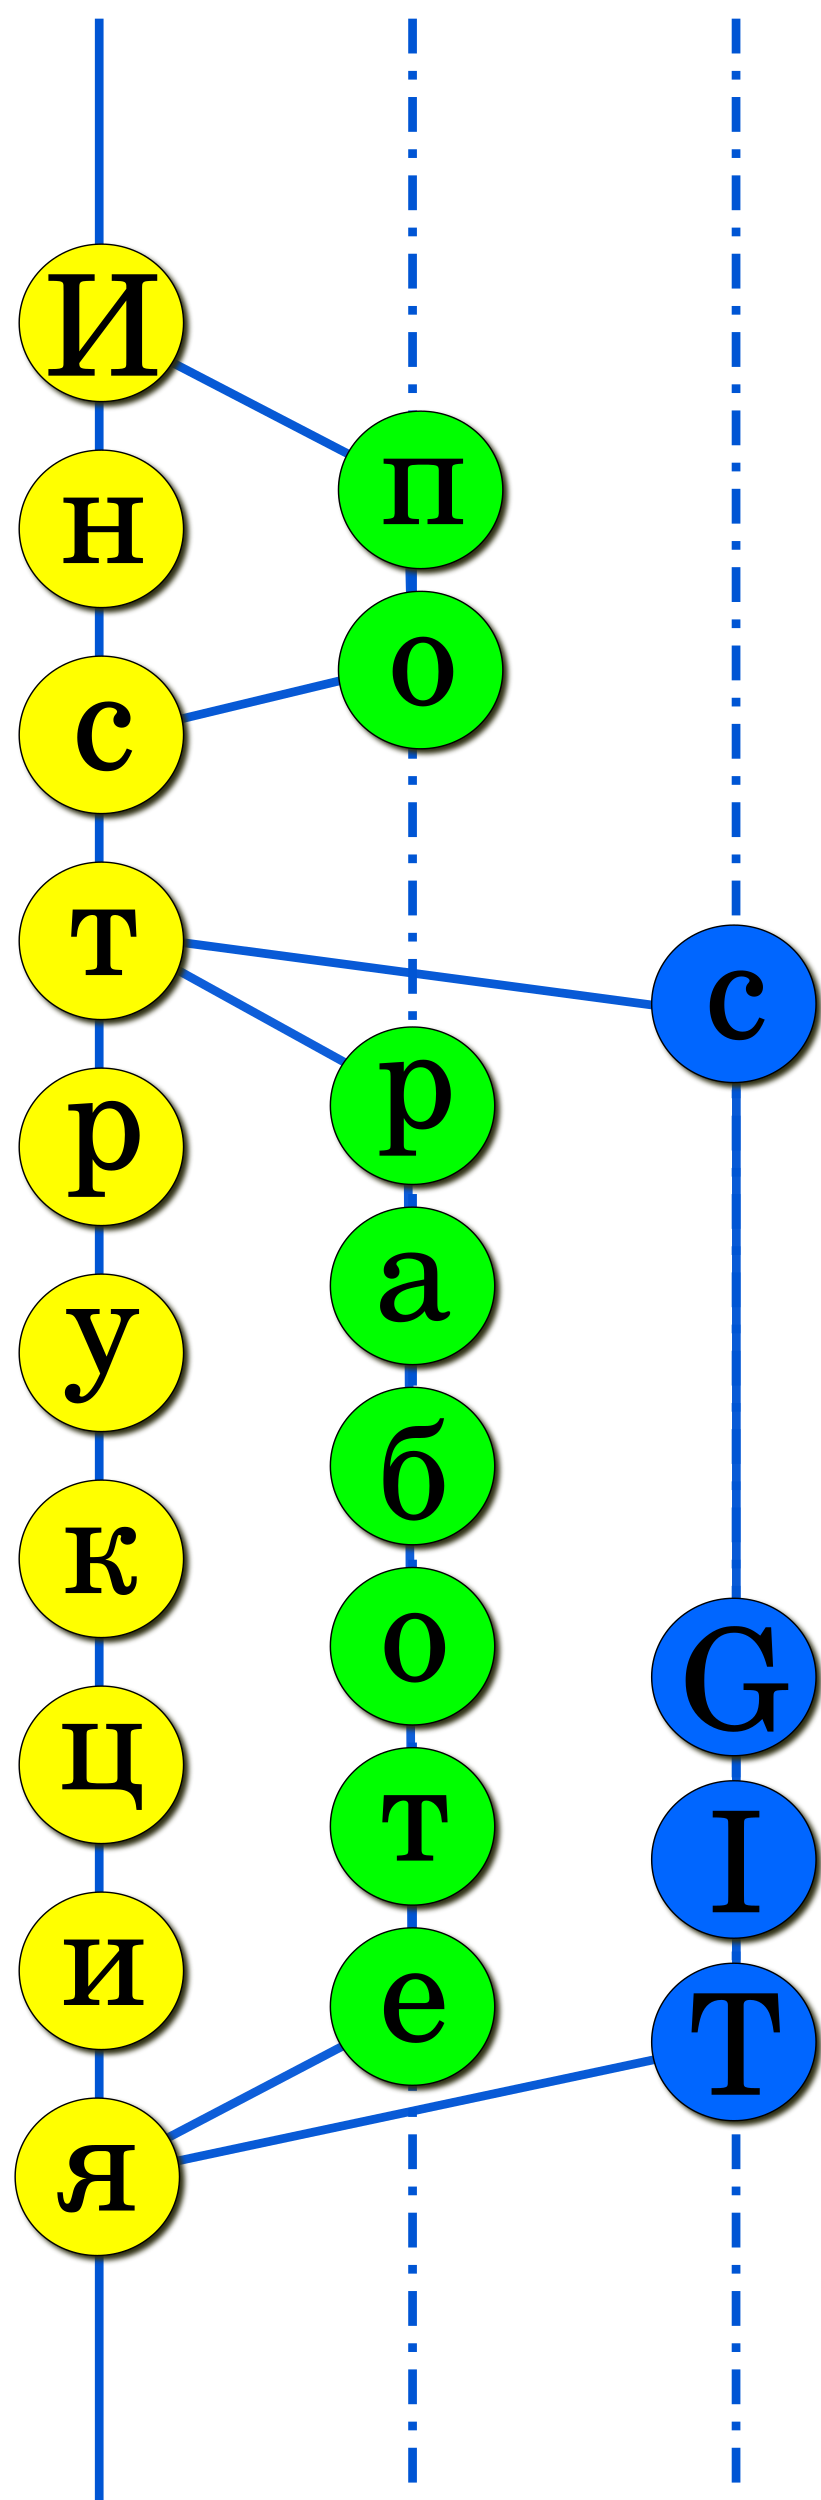
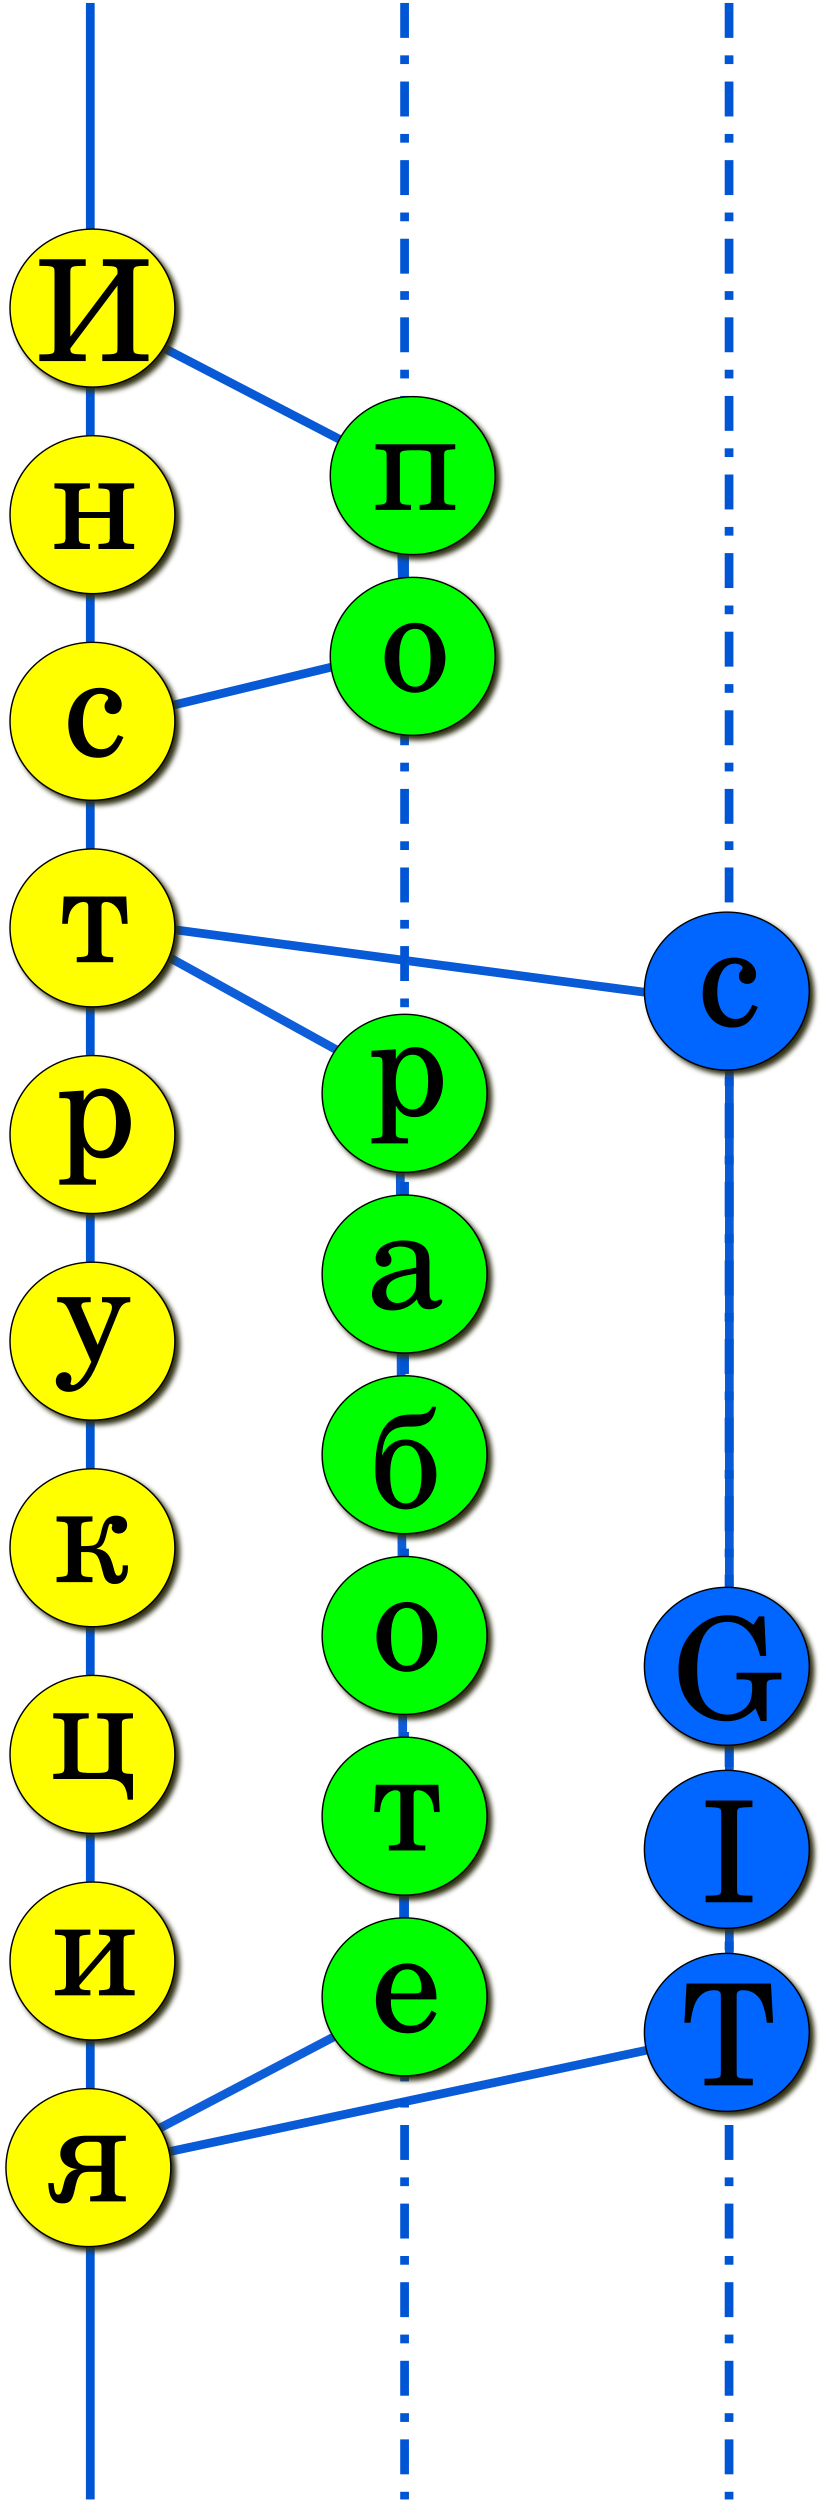
- <svg xmlns="http://www.w3.org/2000/svg" width="66mm" height="201mm" viewBox="0 0 66 201" version="1.1" id="svg6979">
+ <svg xmlns="http://www.w3.org/2000/svg" width="100mm" height="304mm" viewBox="0 0 100 304" version="1.1" id="svg6979">
  <defs id="defs6976">
    <filter style="color-interpolation-filters:sRGB" id="filter8129" />
    <filter style="color-interpolation-filters:sRGB" id="filter9542" x="-0.411" y="-0.411" width="1.885" height="1.97">
      <feFlood flood-opacity="1" flood-color="rgb(38,39,13)" result="flood" id="feFlood9532" />
      <feComposite in="flood" in2="SourceGraphic" operator="in" result="composite1" id="feComposite9534" />
      <feGaussianBlur in="composite1" stdDeviation="1.168" result="blur" id="feGaussianBlur9536" />
      <feOffset dx="0.467" dy="1.09" result="offset" id="feOffset9538" />
      <feComposite in="SourceGraphic" in2="offset" operator="over" result="fbSourceGraphic" id="feComposite9540" />
      <feColorMatrix result="fbSourceGraphicAlpha" in="fbSourceGraphic" values="0 0 0 -1 0 0 0 0 -1 0 0 0 0 -1 0 0 0 0 1 0" id="feColorMatrix9544" />
      <feFlood id="feFlood9546" flood-opacity="1" flood-color="rgb(38,39,13)" result="flood" in="fbSourceGraphic" />
      <feComposite in2="fbSourceGraphic" id="feComposite9548" in="flood" operator="in" result="composite1" />
      <feGaussianBlur id="feGaussianBlur9550" in="composite1" stdDeviation="1.3" result="blur" />
      <feOffset id="feOffset9552" dx="0.467" dy="1.09" result="offset" />
      <feComposite in2="offset" id="feComposite9554" in="fbSourceGraphic" operator="over" result="composite2" />
    </filter>
    <filter style="color-interpolation-filters:sRGB" id="filter12959" x="-0.044" y="-0.044" width="1.115" height="1.115">
      <feFlood flood-opacity="1" flood-color="rgb(45,46,17)" result="flood" id="feFlood12949" />
      <feComposite in="flood" in2="SourceGraphic" operator="in" result="composite1" id="feComposite12951" />
      <feGaussianBlur in="composite1" stdDeviation="0.5" result="blur" id="feGaussianBlur12953" />
      <feOffset dx="0.8" dy="0.8" result="offset" id="feOffset12955" />
      <feComposite in="SourceGraphic" in2="offset" operator="over" result="composite2" id="feComposite12957" />
    </filter>
    <filter style="color-interpolation-filters:sRGB" id="filter12959-9" x="-0.044" y="-0.044" width="1.115" height="1.115">
      <feFlood flood-opacity="1" flood-color="rgb(45,46,17)" result="flood" id="feFlood12949-2" />
      <feComposite in="flood" in2="SourceGraphic" operator="in" result="composite1" id="feComposite12951-5" />
      <feGaussianBlur in="composite1" stdDeviation="0.5" result="blur" id="feGaussianBlur12953-4" />
      <feOffset dx="0.8" dy="0.8" result="offset" id="feOffset12955-1" />
      <feComposite in="SourceGraphic" in2="offset" operator="over" result="composite2" id="feComposite12957-2" />
    </filter>
    <filter style="color-interpolation-filters:sRGB" id="filter12959-9-9" x="-0.044" y="-0.044" width="1.115" height="1.115">
      <feFlood flood-opacity="1" flood-color="rgb(45,46,17)" result="flood" id="feFlood12949-2-4" />
      <feComposite in="flood" in2="SourceGraphic" operator="in" result="composite1" id="feComposite12951-5-9" />
      <feGaussianBlur in="composite1" stdDeviation="0.5" result="blur" id="feGaussianBlur12953-4-1" />
      <feOffset dx="0.8" dy="0.8" result="offset" id="feOffset12955-1-2" />
      <feComposite in="SourceGraphic" in2="offset" operator="over" result="composite2" id="feComposite12957-2-2" />
    </filter>
    <filter style="color-interpolation-filters:sRGB" id="filter12959-9-1" x="-0.044" y="-0.044" width="1.115" height="1.115">
      <feFlood flood-opacity="1" flood-color="rgb(45,46,17)" result="flood" id="feFlood12949-2-1" />
      <feComposite in="flood" in2="SourceGraphic" operator="in" result="composite1" id="feComposite12951-5-4" />
      <feGaussianBlur in="composite1" stdDeviation="0.5" result="blur" id="feGaussianBlur12953-4-6" />
      <feOffset dx="0.8" dy="0.8" result="offset" id="feOffset12955-1-8" />
      <feComposite in="SourceGraphic" in2="offset" operator="over" result="composite2" id="feComposite12957-2-29" />
    </filter>
    <filter style="color-interpolation-filters:sRGB" id="filter12959-9-1-0" x="-0.044" y="-0.044" width="1.115" height="1.115">
      <feFlood flood-opacity="1" flood-color="rgb(45,46,17)" result="flood" id="feFlood12949-2-1-0" />
      <feComposite in="flood" in2="SourceGraphic" operator="in" result="composite1" id="feComposite12951-5-4-8" />
      <feGaussianBlur in="composite1" stdDeviation="0.5" result="blur" id="feGaussianBlur12953-4-6-2" />
      <feOffset dx="0.8" dy="0.8" result="offset" id="feOffset12955-1-8-3" />
      <feComposite in="SourceGraphic" in2="offset" operator="over" result="composite2" id="feComposite12957-2-29-7" />
    </filter>
    <filter style="color-interpolation-filters:sRGB" id="filter12959-9-1-0-1" x="-0.044" y="-0.044" width="1.115" height="1.115">
      <feFlood flood-opacity="1" flood-color="rgb(45,46,17)" result="flood" id="feFlood12949-2-1-0-9" />
      <feComposite in="flood" in2="SourceGraphic" operator="in" result="composite1" id="feComposite12951-5-4-8-8" />
      <feGaussianBlur in="composite1" stdDeviation="0.5" result="blur" id="feGaussianBlur12953-4-6-2-3" />
      <feOffset dx="0.8" dy="0.8" result="offset" id="feOffset12955-1-8-3-6" />
      <feComposite in="SourceGraphic" in2="offset" operator="over" result="composite2" id="feComposite12957-2-29-7-3" />
    </filter>
    <filter style="color-interpolation-filters:sRGB" id="filter12959-9-1-0-1-0" x="-0.044" y="-0.044" width="1.115" height="1.115">
      <feFlood flood-opacity="1" flood-color="rgb(45,46,17)" result="flood" id="feFlood12949-2-1-0-9-8" />
      <feComposite in="flood" in2="SourceGraphic" operator="in" result="composite1" id="feComposite12951-5-4-8-8-3" />
      <feGaussianBlur in="composite1" stdDeviation="0.5" result="blur" id="feGaussianBlur12953-4-6-2-3-5" />
      <feOffset dx="0.8" dy="0.8" result="offset" id="feOffset12955-1-8-3-6-5" />
      <feComposite in="SourceGraphic" in2="offset" operator="over" result="composite2" id="feComposite12957-2-29-7-3-4" />
    </filter>
    <filter style="color-interpolation-filters:sRGB" id="filter12959-9-1-0-1-0-2" x="-0.044" y="-0.044" width="1.115" height="1.115">
      <feFlood flood-opacity="1" flood-color="rgb(45,46,17)" result="flood" id="feFlood12949-2-1-0-9-8-0" />
      <feComposite in="flood" in2="SourceGraphic" operator="in" result="composite1" id="feComposite12951-5-4-8-8-3-4" />
      <feGaussianBlur in="composite1" stdDeviation="0.5" result="blur" id="feGaussianBlur12953-4-6-2-3-5-2" />
      <feOffset dx="0.8" dy="0.8" result="offset" id="feOffset12955-1-8-3-6-5-9" />
      <feComposite in="SourceGraphic" in2="offset" operator="over" result="composite2" id="feComposite12957-2-29-7-3-4-7" />
    </filter>
    <filter style="color-interpolation-filters:sRGB" id="filter12959-9-1-0-1-0-2-0" x="-0.044" y="-0.044" width="1.115" height="1.115">
      <feFlood flood-opacity="1" flood-color="rgb(45,46,17)" result="flood" id="feFlood12949-2-1-0-9-8-0-0" />
      <feComposite in="flood" in2="SourceGraphic" operator="in" result="composite1" id="feComposite12951-5-4-8-8-3-4-4" />
      <feGaussianBlur in="composite1" stdDeviation="0.5" result="blur" id="feGaussianBlur12953-4-6-2-3-5-2-4" />
      <feOffset dx="0.8" dy="0.8" result="offset" id="feOffset12955-1-8-3-6-5-9-0" />
      <feComposite in="SourceGraphic" in2="offset" operator="over" result="composite2" id="feComposite12957-2-29-7-3-4-7-3" />
    </filter>
    <filter style="color-interpolation-filters:sRGB" id="filter12959-9-1-0-1-0-2-0-4" x="-0.044" y="-0.044" width="1.115" height="1.115">
      <feFlood flood-opacity="1" flood-color="rgb(45,46,17)" result="flood" id="feFlood12949-2-1-0-9-8-0-0-9" />
      <feComposite in="flood" in2="SourceGraphic" operator="in" result="composite1" id="feComposite12951-5-4-8-8-3-4-4-4" />
      <feGaussianBlur in="composite1" stdDeviation="0.5" result="blur" id="feGaussianBlur12953-4-6-2-3-5-2-4-9" />
      <feOffset dx="0.8" dy="0.8" result="offset" id="feOffset12955-1-8-3-6-5-9-0-6" />
      <feComposite in="SourceGraphic" in2="offset" operator="over" result="composite2" id="feComposite12957-2-29-7-3-4-7-3-5" />
    </filter>
    <filter style="color-interpolation-filters:sRGB" id="filter12959-9-1-0-1-0-2-0-4-2" x="-0.044" y="-0.044" width="1.115" height="1.115">
      <feFlood flood-opacity="1" flood-color="rgb(45,46,17)" result="flood" id="feFlood12949-2-1-0-9-8-0-0-9-1" />
      <feComposite in="flood" in2="SourceGraphic" operator="in" result="composite1" id="feComposite12951-5-4-8-8-3-4-4-4-1" />
      <feGaussianBlur in="composite1" stdDeviation="0.5" result="blur" id="feGaussianBlur12953-4-6-2-3-5-2-4-9-2" />
      <feOffset dx="0.8" dy="0.8" result="offset" id="feOffset12955-1-8-3-6-5-9-0-6-9" />
      <feComposite in="SourceGraphic" in2="offset" operator="over" result="composite2" id="feComposite12957-2-29-7-3-4-7-3-5-7" />
    </filter>
    <filter style="color-interpolation-filters:sRGB" id="filter12959-9-1-0-1-0-2-0-4-2-3" x="-0.044" y="-0.044" width="1.115" height="1.115">
      <feFlood flood-opacity="1" flood-color="rgb(45,46,17)" result="flood" id="feFlood12949-2-1-0-9-8-0-0-9-1-5" />
      <feComposite in="flood" in2="SourceGraphic" operator="in" result="composite1" id="feComposite12951-5-4-8-8-3-4-4-4-1-3" />
      <feGaussianBlur in="composite1" stdDeviation="0.5" result="blur" id="feGaussianBlur12953-4-6-2-3-5-2-4-9-2-3" />
      <feOffset dx="0.8" dy="0.8" result="offset" id="feOffset12955-1-8-3-6-5-9-0-6-9-0" />
      <feComposite in="SourceGraphic" in2="offset" operator="over" result="composite2" id="feComposite12957-2-29-7-3-4-7-3-5-7-9" />
    </filter>
    <filter style="color-interpolation-filters:sRGB" id="filter12959-9-1-0-1-0-2-0-4-2-3-2" x="-0.044" y="-0.044" width="1.115" height="1.115">
      <feFlood flood-opacity="1" flood-color="rgb(45,46,17)" result="flood" id="feFlood12949-2-1-0-9-8-0-0-9-1-5-5" />
      <feComposite in="flood" in2="SourceGraphic" operator="in" result="composite1" id="feComposite12951-5-4-8-8-3-4-4-4-1-3-6" />
      <feGaussianBlur in="composite1" stdDeviation="0.5" result="blur" id="feGaussianBlur12953-4-6-2-3-5-2-4-9-2-3-8" />
      <feOffset dx="0.8" dy="0.8" result="offset" id="feOffset12955-1-8-3-6-5-9-0-6-9-0-9" />
      <feComposite in="SourceGraphic" in2="offset" operator="over" result="composite2" id="feComposite12957-2-29-7-3-4-7-3-5-7-9-9" />
    </filter>
    <filter style="color-interpolation-filters:sRGB" id="filter12959-9-1-0-1-0-2-0-4-2-3-2-3" x="-0.044" y="-0.044" width="1.115" height="1.115">
      <feFlood flood-opacity="1" flood-color="rgb(45,46,17)" result="flood" id="feFlood12949-2-1-0-9-8-0-0-9-1-5-5-4" />
      <feComposite in="flood" in2="SourceGraphic" operator="in" result="composite1" id="feComposite12951-5-4-8-8-3-4-4-4-1-3-6-3" />
      <feGaussianBlur in="composite1" stdDeviation="0.5" result="blur" id="feGaussianBlur12953-4-6-2-3-5-2-4-9-2-3-8-4" />
      <feOffset dx="0.8" dy="0.8" result="offset" id="feOffset12955-1-8-3-6-5-9-0-6-9-0-9-9" />
      <feComposite in="SourceGraphic" in2="offset" operator="over" result="composite2" id="feComposite12957-2-29-7-3-4-7-3-5-7-9-9-8" />
    </filter>
    <filter style="color-interpolation-filters:sRGB" id="filter12959-9-1-0-1-0-2-0-4-2-3-2-3-4" x="-0.044" y="-0.044" width="1.115" height="1.115">
      <feFlood flood-opacity="1" flood-color="rgb(45,46,17)" result="flood" id="feFlood12949-2-1-0-9-8-0-0-9-1-5-5-4-2" />
      <feComposite in="flood" in2="SourceGraphic" operator="in" result="composite1" id="feComposite12951-5-4-8-8-3-4-4-4-1-3-6-3-2" />
      <feGaussianBlur in="composite1" stdDeviation="0.5" result="blur" id="feGaussianBlur12953-4-6-2-3-5-2-4-9-2-3-8-4-8" />
      <feOffset dx="0.8" dy="0.8" result="offset" id="feOffset12955-1-8-3-6-5-9-0-6-9-0-9-9-2" />
      <feComposite in="SourceGraphic" in2="offset" operator="over" result="composite2" id="feComposite12957-2-29-7-3-4-7-3-5-7-9-9-8-3" />
    </filter>
    <filter style="color-interpolation-filters:sRGB" id="filter12959-9-1-0-1-0-2-0-4-2-3-2-3-4-3" x="-0.044" y="-0.044" width="1.115" height="1.115">
      <feFlood flood-opacity="1" flood-color="rgb(45,46,17)" result="flood" id="feFlood12949-2-1-0-9-8-0-0-9-1-5-5-4-2-1" />
      <feComposite in="flood" in2="SourceGraphic" operator="in" result="composite1" id="feComposite12951-5-4-8-8-3-4-4-4-1-3-6-3-2-7" />
      <feGaussianBlur in="composite1" stdDeviation="0.5" result="blur" id="feGaussianBlur12953-4-6-2-3-5-2-4-9-2-3-8-4-8-4" />
      <feOffset dx="0.8" dy="0.8" result="offset" id="feOffset12955-1-8-3-6-5-9-0-6-9-0-9-9-2-2" />
      <feComposite in="SourceGraphic" in2="offset" operator="over" result="composite2" id="feComposite12957-2-29-7-3-4-7-3-5-7-9-9-8-3-8" />
    </filter>
    <filter style="color-interpolation-filters:sRGB" id="filter12959-9-1-0-1-0-2-0-4-2-3-2-3-4-3-4" x="-0.044" y="-0.044" width="1.115" height="1.115">
      <feFlood flood-opacity="1" flood-color="rgb(45,46,17)" result="flood" id="feFlood12949-2-1-0-9-8-0-0-9-1-5-5-4-2-1-7" />
      <feComposite in="flood" in2="SourceGraphic" operator="in" result="composite1" id="feComposite12951-5-4-8-8-3-4-4-4-1-3-6-3-2-7-2" />
      <feGaussianBlur in="composite1" stdDeviation="0.5" result="blur" id="feGaussianBlur12953-4-6-2-3-5-2-4-9-2-3-8-4-8-4-4" />
      <feOffset dx="0.8" dy="0.8" result="offset" id="feOffset12955-1-8-3-6-5-9-0-6-9-0-9-9-2-2-2" />
      <feComposite in="SourceGraphic" in2="offset" operator="over" result="composite2" id="feComposite12957-2-29-7-3-4-7-3-5-7-9-9-8-3-8-7" />
    </filter>
    <filter style="color-interpolation-filters:sRGB" id="filter12959-9-1-0-1-0-2-0-4-2-3-2-3-4-3-4-0" x="-0.044" y="-0.044" width="1.115" height="1.115">
      <feFlood flood-opacity="1" flood-color="rgb(45,46,17)" result="flood" id="feFlood12949-2-1-0-9-8-0-0-9-1-5-5-4-2-1-7-6" />
      <feComposite in="flood" in2="SourceGraphic" operator="in" result="composite1" id="feComposite12951-5-4-8-8-3-4-4-4-1-3-6-3-2-7-2-3" />
      <feGaussianBlur in="composite1" stdDeviation="0.5" result="blur" id="feGaussianBlur12953-4-6-2-3-5-2-4-9-2-3-8-4-8-4-4-4" />
      <feOffset dx="0.8" dy="0.8" result="offset" id="feOffset12955-1-8-3-6-5-9-0-6-9-0-9-9-2-2-2-7" />
      <feComposite in="SourceGraphic" in2="offset" operator="over" result="composite2" id="feComposite12957-2-29-7-3-4-7-3-5-7-9-9-8-3-8-7-3" />
    </filter>
    <filter style="color-interpolation-filters:sRGB" id="filter12959-9-1-0-1-0-2-0-4-2-3-2-3-4-3-4-0-2" x="-0.044" y="-0.044" width="1.115" height="1.115">
      <feFlood flood-opacity="1" flood-color="rgb(45,46,17)" result="flood" id="feFlood12949-2-1-0-9-8-0-0-9-1-5-5-4-2-1-7-6-8" />
      <feComposite in="flood" in2="SourceGraphic" operator="in" result="composite1" id="feComposite12951-5-4-8-8-3-4-4-4-1-3-6-3-2-7-2-3-1" />
      <feGaussianBlur in="composite1" stdDeviation="0.5" result="blur" id="feGaussianBlur12953-4-6-2-3-5-2-4-9-2-3-8-4-8-4-4-4-3" />
      <feOffset dx="0.8" dy="0.8" result="offset" id="feOffset12955-1-8-3-6-5-9-0-6-9-0-9-9-2-2-2-7-4" />
      <feComposite in="SourceGraphic" in2="offset" operator="over" result="composite2" id="feComposite12957-2-29-7-3-4-7-3-5-7-9-9-8-3-8-7-3-5" />
    </filter>
    <filter style="color-interpolation-filters:sRGB" id="filter12959-9-1-0-1-0-2-0-4-2-3-2-3-4-3-4-0-2-0" x="-0.044" y="-0.044" width="1.115" height="1.115">
      <feFlood flood-opacity="1" flood-color="rgb(45,46,17)" result="flood" id="feFlood12949-2-1-0-9-8-0-0-9-1-5-5-4-2-1-7-6-8-5" />
      <feComposite in="flood" in2="SourceGraphic" operator="in" result="composite1" id="feComposite12951-5-4-8-8-3-4-4-4-1-3-6-3-2-7-2-3-1-4" />
      <feGaussianBlur in="composite1" stdDeviation="0.5" result="blur" id="feGaussianBlur12953-4-6-2-3-5-2-4-9-2-3-8-4-8-4-4-4-3-7" />
      <feOffset dx="0.8" dy="0.8" result="offset" id="feOffset12955-1-8-3-6-5-9-0-6-9-0-9-9-2-2-2-7-4-4" />
      <feComposite in="SourceGraphic" in2="offset" operator="over" result="composite2" id="feComposite12957-2-29-7-3-4-7-3-5-7-9-9-8-3-8-7-3-5-1" />
    </filter>
    <filter style="color-interpolation-filters:sRGB" id="filter12959-9-1-0-1-0-2-0-4-2-3-2-3-4-3-4-0-2-0-6" x="-0.044" y="-0.044" width="1.115" height="1.115">
      <feFlood flood-opacity="1" flood-color="rgb(45,46,17)" result="flood" id="feFlood12949-2-1-0-9-8-0-0-9-1-5-5-4-2-1-7-6-8-5-5" />
      <feComposite in="flood" in2="SourceGraphic" operator="in" result="composite1" id="feComposite12951-5-4-8-8-3-4-4-4-1-3-6-3-2-7-2-3-1-4-7" />
      <feGaussianBlur in="composite1" stdDeviation="0.5" result="blur" id="feGaussianBlur12953-4-6-2-3-5-2-4-9-2-3-8-4-8-4-4-4-3-7-9" />
      <feOffset dx="0.8" dy="0.8" result="offset" id="feOffset12955-1-8-3-6-5-9-0-6-9-0-9-9-2-2-2-7-4-4-1" />
      <feComposite in="SourceGraphic" in2="offset" operator="over" result="composite2" id="feComposite12957-2-29-7-3-4-7-3-5-7-9-9-8-3-8-7-3-5-1-7" />
    </filter>
    <filter style="color-interpolation-filters:sRGB" id="filter12959-9-1-0-1-0-2-0-4-2-3-2-3-4-3-4-0-2-0-6-0" x="-0.044" y="-0.044" width="1.115" height="1.115">
      <feFlood flood-opacity="1" flood-color="rgb(45,46,17)" result="flood" id="feFlood12949-2-1-0-9-8-0-0-9-1-5-5-4-2-1-7-6-8-5-5-9" />
      <feComposite in="flood" in2="SourceGraphic" operator="in" result="composite1" id="feComposite12951-5-4-8-8-3-4-4-4-1-3-6-3-2-7-2-3-1-4-7-2" />
      <feGaussianBlur in="composite1" stdDeviation="0.5" result="blur" id="feGaussianBlur12953-4-6-2-3-5-2-4-9-2-3-8-4-8-4-4-4-3-7-9-1" />
      <feOffset dx="0.8" dy="0.8" result="offset" id="feOffset12955-1-8-3-6-5-9-0-6-9-0-9-9-2-2-2-7-4-4-1-4" />
      <feComposite in="SourceGraphic" in2="offset" operator="over" result="composite2" id="feComposite12957-2-29-7-3-4-7-3-5-7-9-9-8-3-8-7-3-5-1-7-7" />
    </filter>
  </defs>
  <g id="layer3" style="display:inline" />
-   <g id="layer1" style="display:inline" transform="translate(-58.5,-13.5)">
+   <g id="layer1" style="display:inline" transform="matrix(1.517005,0,0,1.517005,-89.86631,-22.39711)">
    <g id="g21209">
      <path style="display:inline;fill:none;stroke:#0055d4;stroke-width:0.7;stroke-linecap:butt;stroke-linejoin:miter;stroke-dasharray:none;stroke-opacity:0.969" d="M 66.187,39.451 91.292,52.493 91.618,66.839 65.861,73.034" id="path18957" />
      <path style="display:inline;fill:none;stroke:#0055d5;stroke-width:0.7;stroke-linecap:butt;stroke-linejoin:miter;stroke-dasharray:none;stroke-opacity:0.965" d="m 66.187,88.358 51.515,6.847 v 82.489 l -52.167,11.085" id="path19375" />
      <path style="display:inline;fill:none;stroke:#0055d6;stroke-width:0.7;stroke-linecap:butt;stroke-linejoin:miter;stroke-dasharray:none;stroke-opacity:0.945" d="m 66.513,88.032 24.779,13.694 0.326,73.36 -26.736,14.02" id="path20070" />
      <g id="g18890">
        <path style="display:inline;fill:#0055d4;stroke:#0055d4;stroke-width:0.7;stroke-linecap:butt;stroke-linejoin:miter;stroke-dasharray:none;stroke-opacity:1" d="M 66.477,15 V 215.115" id="path18517" />
        <g id="g14624" transform="translate(50.82881,28.43916)">
          <circle style="opacity:1;fill:#ffff00;fill-rule:evenodd;stroke:#000000;stroke-width:0.265;stroke-opacity:1;filter:url(#filter12959)" id="path10844" r="15" cy="20.622" cx="24.861" transform="matrix(0.4405093,0,0,0.4219945,4.870863,2.316537)" />
          <text xml:space="preserve" style="font-style:normal;font-variant:normal;font-weight:normal;font-stretch:normal;font-size:11.289px;line-height:1.25;font-family:Century;-inkscape-font-specification:'Century, Normal';font-variant-ligatures:normal;font-variant-caps:normal;font-variant-numeric:normal;font-variant-east-asian:normal;letter-spacing:0px;word-spacing:0px;stroke-width:0.265" x="11.236" y="15.264" id="text14064">
            <tspan id="tspan14062" style="font-style:normal;font-variant:normal;font-weight:normal;font-stretch:normal;font-size:11.289px;font-family:Century;-inkscape-font-specification:'Century, Normal';font-variant-ligatures:normal;font-variant-caps:normal;font-variant-numeric:normal;font-variant-east-asian:normal;stroke-width:0.265" x="11.236" y="15.264">И</tspan>
          </text>
        </g>
        <g id="g14634" transform="translate(50.68814,30.26853)">
          <circle style="fill:#ffff00;fill-rule:evenodd;stroke:#000000;stroke-width:0.265;stroke-opacity:1;filter:url(#filter12959-9)" id="path10844-4" r="15" cy="20.622" cx="24.861" transform="matrix(0.4405093,0,0,0.4219945,5.011527,17.04918)" />
          <g id="g14628">
            <text xml:space="preserve" style="font-style:normal;font-variant:normal;font-weight:normal;font-stretch:normal;font-size:11.289px;line-height:1.25;font-family:Century;-inkscape-font-specification:'Century, Normal';font-variant-ligatures:normal;font-variant-caps:normal;font-variant-numeric:normal;font-variant-east-asian:normal;letter-spacing:0px;word-spacing:0px;stroke-width:0.265" x="12.6" y="28.503" id="text14064-8">
              <tspan id="tspan14172" x="12.6" y="28.503">н</tspan>
            </text>
          </g>
        </g>
        <g id="g14639" transform="translate(50.60663,32.07708)">
          <circle style="fill:#ffff00;fill-rule:evenodd;stroke:#000000;stroke-width:0.265;stroke-opacity:1;filter:url(#filter12959-9-9)" id="path10844-4-4" r="15" cy="20.622" cx="24.861" transform="matrix(0.4405093,0,0,0.4219945,5.093038,31.80264)" />
          <text xml:space="preserve" style="font-style:normal;font-variant:normal;font-weight:normal;font-stretch:normal;font-size:11.289px;line-height:1.25;font-family:Century;-inkscape-font-specification:'Century, Normal';font-variant-ligatures:normal;font-variant-caps:normal;font-variant-numeric:normal;font-variant-east-asian:normal;letter-spacing:0px;word-spacing:0px;stroke-width:0.265" x="13.715" y="43.256" id="text14064-8-1">
            <tspan id="tspan14230" x="13.715" y="43.256">с</tspan>
          </text>
        </g>
        <g id="g14644" transform="translate(50.60663,33.31504)">
          <circle style="fill:#ffff00;fill-rule:evenodd;stroke:#000000;stroke-width:0.265;stroke-opacity:1;filter:url(#filter12959-9-1)" id="path10844-4-2" r="15" cy="20.622" cx="24.861" transform="matrix(0.4405093,0,0,0.4219945,5.093038,47.12668)" />
          <text xml:space="preserve" style="font-style:normal;font-variant:normal;font-weight:normal;font-stretch:normal;font-size:11.289px;line-height:1.25;font-family:Century;-inkscape-font-specification:'Century, Normal';font-variant-ligatures:normal;font-variant-caps:normal;font-variant-numeric:normal;font-variant-east-asian:normal;letter-spacing:0px;word-spacing:0px;stroke-width:0.265" x="13.473" y="58.58" id="text14064-8-0">
            <tspan id="tspan14271" x="13.473" y="58.58">т</tspan>
          </text>
        </g>
        <g id="g14649" transform="translate(49.87303,32.51524)">
          <circle style="fill:#ffff00;fill-rule:evenodd;stroke:#000000;stroke-width:0.265;stroke-opacity:1;filter:url(#filter12959-9-1-0)" id="path10844-4-2-5" r="15" cy="20.622" cx="24.861" transform="matrix(0.4405093,0,0,0.4219945,5.826636,64.48848)" />
          <text xml:space="preserve" style="font-style:normal;font-variant:normal;font-weight:normal;font-stretch:normal;font-size:11.289px;line-height:1.25;font-family:Century;-inkscape-font-specification:'Century, Normal';font-variant-ligatures:normal;font-variant-caps:normal;font-variant-numeric:normal;font-variant-east-asian:normal;letter-spacing:0px;word-spacing:0px;stroke-width:0.265" x="13.81" y="74.928" id="text14064-8-0-1">
            <tspan id="tspan14329" x="13.81" y="74.928">р</tspan>
          </text>
        </g>
        <g id="g14654" transform="translate(49.95454,33.75321)">
          <circle style="fill:#ffff00;fill-rule:evenodd;stroke:#000000;stroke-width:0.265;stroke-opacity:1;filter:url(#filter12959-9-1-0-1)" id="path10844-4-2-5-6" r="15" cy="20.622" cx="24.861" transform="matrix(0.4405093,0,0,0.4219945,5.745125,79.81252)" />
          <text xml:space="preserve" style="font-style:normal;font-variant:normal;font-weight:normal;font-stretch:normal;font-size:11.289px;line-height:1.25;font-family:Century;-inkscape-font-specification:'Century, Normal';font-variant-ligatures:normal;font-variant-caps:normal;font-variant-numeric:normal;font-variant-east-asian:normal;letter-spacing:0px;word-spacing:0px;stroke-width:0.265" x="13.728" y="90.252" id="text14064-8-0-1-5">
            <tspan id="tspan14387" x="13.728" y="90.252">у</tspan>
          </text>
        </g>
        <g id="g14659" transform="translate(49.46548,34.66514)">
          <circle style="fill:#ffff00;fill-rule:evenodd;stroke:#000000;stroke-width:0.265;stroke-opacity:1;filter:url(#filter12959-9-1-0-1-0)" id="path10844-4-2-5-6-5" r="15" cy="20.622" cx="24.861" transform="matrix(0.4405093,0,0,0.4219945,6.23419,95.4626)" />
          <text xml:space="preserve" style="font-style:normal;font-variant:normal;font-weight:normal;font-stretch:normal;font-size:11.289px;line-height:1.25;font-family:Century;-inkscape-font-specification:'Century, Normal';font-variant-ligatures:normal;font-variant-caps:normal;font-variant-numeric:normal;font-variant-east-asian:normal;letter-spacing:0px;word-spacing:0px;stroke-width:0.265" x="14.104" y="106.919" id="text14064-8-0-1-5-7">
            <tspan id="tspan14445" x="14.104" y="106.919">к</tspan>
          </text>
        </g>
        <g id="g14664" transform="translate(48.97641,35.98462)">
          <circle style="fill:#ffff00;fill-rule:evenodd;stroke:#000000;stroke-width:0.265;stroke-opacity:1;filter:url(#filter12959-9-1-0-1-0-2)" id="path10844-4-2-5-6-5-9" r="15" cy="20.622" cx="24.861" transform="matrix(0.4405093,0,0,0.4219945,6.723255,110.7051)" />
          <text xml:space="preserve" style="font-style:normal;font-variant:normal;font-weight:normal;font-stretch:normal;font-size:11.289px;line-height:1.25;font-family:Century;-inkscape-font-specification:'Century, Normal';font-variant-ligatures:normal;font-variant-caps:normal;font-variant-numeric:normal;font-variant-east-asian:normal;letter-spacing:0px;word-spacing:0px;stroke-width:0.265" x="14.218" y="121.379" id="text14064-8-0-1-5-7-1">
            <tspan id="tspan14503" x="14.218" y="121.379">ц</tspan>
          </text>
        </g>
        <g id="g14669" transform="translate(48.73188,37.71166)">
          <circle style="fill:#ffff00;fill-rule:evenodd;stroke:#000000;stroke-width:0.265;stroke-opacity:1;filter:url(#filter12959-9-1-0-1-0-2-0)" id="path10844-4-2-5-6-5-9-5" r="15" cy="20.622" cx="24.861" transform="matrix(0.4405093,0,0,0.4219945,6.967787,125.5401)" />
          <text xml:space="preserve" style="font-style:normal;font-variant:normal;font-weight:normal;font-stretch:normal;font-size:11.289px;line-height:1.25;font-family:Century;-inkscape-font-specification:'Century, Normal';font-variant-ligatures:normal;font-variant-caps:normal;font-variant-numeric:normal;font-variant-east-asian:normal;letter-spacing:0px;word-spacing:0px;stroke-width:0.265" x="14.598" y="136.994" id="text14064-8-0-1-5-7-1-8">
            <tspan id="tspan14561" x="14.598" y="136.994">и</tspan>
          </text>
        </g>
        <g id="g14735" transform="translate(47.75375,39.19416)">
          <circle style="fill:#ffff00;fill-rule:evenodd;stroke:#000000;stroke-width:0.265;stroke-opacity:1;filter:url(#filter12959-9-1-0-1-0-2-0-4)" id="path10844-4-2-5-6-5-9-5-5" r="15" cy="20.622" cx="24.861" transform="matrix(0.4405093,0,0,0.4219945,7.619874,140.6196)" />
          <text xml:space="preserve" style="font-style:normal;font-variant:normal;font-weight:normal;font-stretch:normal;font-size:11.289px;line-height:1.25;font-family:Century;-inkscape-font-specification:'Century, Normal';font-variant-ligatures:normal;font-variant-caps:normal;font-variant-numeric:normal;font-variant-east-asian:normal;letter-spacing:0px;word-spacing:0px;stroke-width:0.265" x="15.493" y="152.032" id="text14064-8-0-1-5-7-1-8-3">
            <tspan id="tspan14619" x="15.493" y="152.032">я</tspan>
          </text>
        </g>
      </g>
      <g id="g18926" transform="translate(0.4195318)">
        <path style="display:inline;fill:#0055d4;stroke:#0055d4;stroke-width:0.7;stroke-linecap:butt;stroke-linejoin:miter;stroke-dasharray:2.8, 1.4, 0.7, 1.4;stroke-dashoffset:0;stroke-opacity:1" d="M 91.25,15 V 215.115" id="path18517-9" />
        <g id="g15684" transform="translate(34.04241,-19.97689)">
          <circle style="fill:#00ff00;fill-opacity:1;fill-rule:evenodd;stroke:#000000;stroke-width:0.265;stroke-opacity:1;filter:url(#filter12959-9-1-0-1-0-2-0-4-2)" id="path10844-4-2-5-6-5-9-5-5-6" r="15" cy="20.622" cx="24.861" transform="matrix(0.4405093,0,0,0.4219945,46.9081,64.16244)" />
          <text xml:space="preserve" style="font-style:normal;font-variant:normal;font-weight:normal;font-stretch:normal;font-size:11.289px;line-height:1.25;font-family:Century;-inkscape-font-specification:'Century, Normal';font-variant-ligatures:normal;font-variant-caps:normal;font-variant-numeric:normal;font-variant-east-asian:normal;letter-spacing:0px;word-spacing:0px;display:inline;fill:#000000;fill-opacity:1;stroke:none;stroke-width:0.265" x="54.566" y="75.616" id="text14064-8-0-1-5-7-1-8-3-3">
            <tspan id="tspan15217" x="54.566" y="75.616">п</tspan>
          </text>
        </g>
        <g id="g15689" transform="translate(33.39033,-24.72781)">
          <circle style="fill:#00ff00;fill-opacity:1;fill-rule:evenodd;stroke:#000000;stroke-width:0.265;stroke-opacity:1;filter:url(#filter12959-9-1-0-1-0-2-0-4-2-3)" id="path10844-4-2-5-6-5-9-5-5-6-5" r="15" cy="20.622" cx="24.861" transform="matrix(0.4405093,0,0,0.4219945,47.56019,83.399)" />
          <text xml:space="preserve" style="font-style:normal;font-variant:normal;font-weight:normal;font-stretch:normal;font-size:11.289px;line-height:1.25;font-family:Century;-inkscape-font-specification:'Century, Normal';font-variant-ligatures:normal;font-variant-caps:normal;font-variant-numeric:normal;font-variant-east-asian:normal;letter-spacing:0px;word-spacing:0px;display:inline;fill:#000000;fill-opacity:1;stroke:none;stroke-width:0.265" x="55.866" y="94.853" id="text14064-8-0-1-5-7-1-8-3-3-6">
            <tspan id="tspan15275" x="55.866" y="94.853">о</tspan>
          </text>
        </g>
        <g id="g15694" transform="translate(35.34659,-12.52447)">
          <circle style="fill:#00ff00;fill-opacity:1;fill-rule:evenodd;stroke:#000000;stroke-width:0.265;stroke-opacity:1;filter:url(#filter12959-9-1-0-1-0-2-0-4-2-3-2)" id="path10844-4-2-5-6-5-9-5-5-6-5-8" r="15" cy="20.622" cx="24.861" transform="matrix(0.4405093,0,0,0.4219945,44.95184,106.222)" />
          <text xml:space="preserve" style="font-style:normal;font-variant:normal;font-weight:normal;font-stretch:normal;font-size:11.289px;line-height:1.25;font-family:Century;-inkscape-font-specification:'Century, Normal';font-variant-ligatures:normal;font-variant-caps:normal;font-variant-numeric:normal;font-variant-east-asian:normal;letter-spacing:0px;word-spacing:0px;display:inline;fill:#000000;fill-opacity:1;stroke:none;stroke-width:0.265" x="52.935" y="116.662" id="text14064-8-0-1-5-7-1-8-3-3-6-2">
            <tspan id="tspan15333" x="52.935" y="116.662">р</tspan>
          </text>
        </g>
        <g id="g15699" transform="translate(35.99867,-15.64517)">
          <circle style="fill:#00ff00;fill-opacity:1;fill-rule:evenodd;stroke:#000000;stroke-width:0.265;stroke-opacity:1;filter:url(#filter12959-9-1-0-1-0-2-0-4-2-3-2-3)" id="path10844-4-2-5-6-5-9-5-5-6-5-8-8" r="15" cy="20.622" cx="24.861" transform="matrix(0.4405093,0,0,0.4219945,44.29975,123.8284)" />
          <text xml:space="preserve" style="font-style:normal;font-variant:normal;font-weight:normal;font-stretch:normal;font-size:11.289px;line-height:1.25;font-family:Century;-inkscape-font-specification:'Century, Normal';font-variant-ligatures:normal;font-variant-caps:normal;font-variant-numeric:normal;font-variant-east-asian:normal;letter-spacing:0px;word-spacing:0px;display:inline;fill:#000000;fill-opacity:1;stroke:none;stroke-width:0.265" x="52.137" y="135.282" id="text14064-8-0-1-5-7-1-8-3-3-6-2-5">
            <tspan id="tspan15391" x="52.137" y="135.282">а</tspan>
          </text>
        </g>
        <g id="g15704" transform="translate(35.67263,-17.13565)">
          <circle style="fill:#00ff00;fill-opacity:1;fill-rule:evenodd;stroke:#000000;stroke-width:0.265;stroke-opacity:1;filter:url(#filter12959-9-1-0-1-0-2-0-4-2-3-2-3-4)" id="path10844-4-2-5-6-5-9-5-5-6-5-8-8-9" r="15" cy="20.622" cx="24.861" transform="matrix(0.4405093,0,0,0.4219945,44.6258,139.8045)" />
          <text xml:space="preserve" style="font-style:normal;font-variant:normal;font-weight:normal;font-stretch:normal;font-size:11.289px;line-height:1.25;font-family:Century;-inkscape-font-specification:'Century, Normal';font-variant-ligatures:normal;font-variant-caps:normal;font-variant-numeric:normal;font-variant-east-asian:normal;letter-spacing:0px;word-spacing:0px;display:inline;fill:#000000;fill-opacity:1;stroke:none;stroke-width:0.265" x="52.843" y="152.724" id="text14064-8-0-1-5-7-1-8-3-3-6-2-5-3">
            <tspan id="tspan15449" x="52.843" y="152.724">б</tspan>
          </text>
        </g>
        <g id="g15709" transform="translate(35.02054,-19.60427)">
          <circle style="fill:#00ff00;fill-opacity:1;fill-rule:evenodd;stroke:#000000;stroke-width:0.265;stroke-opacity:1;filter:url(#filter12959-9-1-0-1-0-2-0-4-2-3-2-3-4-3)" id="path10844-4-2-5-6-5-9-5-5-6-5-8-8-9-3" r="15" cy="20.622" cx="24.861" transform="matrix(0.4405093,0,0,0.4219945,45.27788,156.7588)" />
          <text xml:space="preserve" style="font-style:normal;font-variant:normal;font-weight:normal;font-stretch:normal;font-size:11.289px;line-height:1.25;font-family:Century;-inkscape-font-specification:'Century, Normal';font-variant-ligatures:normal;font-variant-caps:normal;font-variant-numeric:normal;font-variant-east-asian:normal;letter-spacing:0px;word-spacing:0px;display:inline;fill:#000000;fill-opacity:1;stroke:none;stroke-width:0.265" x="53.583" y="168.212" id="text14064-8-0-1-5-7-1-8-3-3-6-2-5-3-4">
            <tspan id="tspan15507" x="53.583" y="168.212">о</tspan>
          </text>
        </g>
        <g id="g15714" transform="translate(35.02054,-21.4208)">
          <circle style="fill:#00ff00;fill-opacity:1;fill-rule:evenodd;stroke:#000000;stroke-width:0.265;stroke-opacity:1;filter:url(#filter12959-9-1-0-1-0-2-0-4-2-3-2-3-4-3-4)" id="path10844-4-2-5-6-5-9-5-5-6-5-8-8-9-3-6" r="15" cy="20.622" cx="24.861" transform="matrix(0.4405093,0,0,0.4219945,45.27788,173.0609)" />
          <text xml:space="preserve" style="font-style:normal;font-variant:normal;font-weight:normal;font-stretch:normal;font-size:11.289px;line-height:1.25;font-family:Century;-inkscape-font-specification:'Century, Normal';font-variant-ligatures:normal;font-variant-caps:normal;font-variant-numeric:normal;font-variant-east-asian:normal;letter-spacing:0px;word-spacing:0px;display:inline;fill:#000000;fill-opacity:1;stroke:none;stroke-width:0.265" x="53.658" y="184.515" id="text14064-8-0-1-5-7-1-8-3-3-6-2-5-3-4-6">
            <tspan id="tspan15565" x="53.658" y="184.515">т</tspan>
          </text>
        </g>
        <g id="g15719" transform="translate(35.34659,-24.5415)">
          <circle style="fill:#00ff00;fill-opacity:1;fill-rule:evenodd;stroke:#000000;stroke-width:0.265;stroke-opacity:1;filter:url(#filter12959-9-1-0-1-0-2-0-4-2-3-2-3-4-3-4-0)" id="path10844-4-2-5-6-5-9-5-5-6-5-8-8-9-3-6-8" r="15" cy="20.622" cx="24.861" transform="matrix(0.4405093,0,0,0.4219945,44.95184,190.6673)" />
          <text xml:space="preserve" style="font-style:normal;font-variant:normal;font-weight:normal;font-stretch:normal;font-size:11.289px;line-height:1.25;font-family:Century;-inkscape-font-specification:'Century, Normal';font-variant-ligatures:normal;font-variant-caps:normal;font-variant-numeric:normal;font-variant-east-asian:normal;letter-spacing:0px;word-spacing:0px;display:inline;fill:#000000;fill-opacity:1;stroke:none;stroke-width:0.265" x="53.21" y="202.121" id="text14064-8-0-1-5-7-1-8-3-3-6-2-5-3-4-6-8">
            <tspan id="tspan15623" x="53.21" y="202.121">е</tspan>
          </text>
        </g>
      </g>
      <g id="g18953">
        <g id="g18929" style="display:inline">
          <path style="fill:#0055d4;stroke:#0055d4;stroke-width:0.7;stroke-linecap:butt;stroke-linejoin:miter;stroke-dasharray:2.8, 1.4, 0.7, 1.4;stroke-dashoffset:0;stroke-opacity:1" d="M 117.679,15 V 215.115" id="path18517-9-7" />
        </g>
        <g id="g15917" transform="translate(9.106538,1.128394)">
          <circle style="fill:#0066ff;fill-opacity:1;fill-rule:evenodd;stroke:#000000;stroke-width:0.265;stroke-opacity:1;filter:url(#filter12959-9-1-0-1-0-2-0-4-2-3-2-3-4-3-4-0-2)" id="path10844-4-2-5-6-5-9-5-5-6-5-8-8-9-3-6-8-7" r="15" cy="20.622" cx="24.861" transform="matrix(0.4405093,0,0,0.4219945,97.44482,84.37713)" />
          <text xml:space="preserve" style="font-style:normal;font-variant:normal;font-weight:normal;font-stretch:normal;font-size:11.289px;line-height:1.25;font-family:Century;-inkscape-font-specification:'Century, Normal';font-variant-ligatures:normal;font-variant-caps:normal;font-variant-numeric:normal;font-variant-east-asian:normal;letter-spacing:0px;word-spacing:0px;display:inline;fill:#000000;fill-opacity:1;stroke:none;stroke-width:0.265" x="106.067" y="95.831" id="text14064-8-0-1-5-7-1-8-3-3-6-2-5-3-4-6-8-1">
            <tspan id="tspan15721" x="106.067" y="95.831">с</tspan>
          </text>
        </g>
        <g id="g15922" transform="translate(17.25762,20.691)">
          <circle style="fill:#0066ff;fill-opacity:1;fill-rule:evenodd;stroke:#000000;stroke-width:0.265;stroke-opacity:1;filter:url(#filter12959-9-1-0-1-0-2-0-4-2-3-2-3-4-3-4-0-2-0)" id="path10844-4-2-5-6-5-9-5-5-6-5-8-8-9-3-6-8-7-1" r="15" cy="20.622" cx="24.861" transform="matrix(0.4405093,0,0,0.4219945,89.29374,118.9377)" />
          <text xml:space="preserve" style="font-style:normal;font-variant:normal;font-weight:normal;font-stretch:normal;font-size:11.289px;line-height:1.25;font-family:Century;-inkscape-font-specification:'Century, Normal';font-variant-ligatures:normal;font-variant-caps:normal;font-variant-numeric:normal;font-variant-east-asian:normal;letter-spacing:0px;word-spacing:0px;display:inline;fill:#000000;fill-opacity:1;stroke:none;stroke-width:0.265" x="95.899" y="131.874" id="text14064-8-0-1-5-7-1-8-3-3-6-2-5-3-4-6-8-1-6">
            <tspan id="tspan15779" x="95.899" y="131.874">G</tspan>
          </text>
        </g>
        <g id="g15927" transform="translate(7.802365,12.53992)">
          <circle style="fill:#0066ff;fill-opacity:1;fill-rule:evenodd;stroke:#000000;stroke-width:0.265;stroke-opacity:1;filter:url(#filter12959-9-1-0-1-0-2-0-4-2-3-2-3-4-3-4-0-2-0-6)" id="path10844-4-2-5-6-5-9-5-5-6-5-8-8-9-3-6-8-7-1-8" r="15" cy="20.622" cx="24.861" transform="matrix(0.4405093,0,0,0.4219945,98.74899,141.7608)" />
          <text xml:space="preserve" style="font-style:normal;font-variant:normal;font-weight:normal;font-stretch:normal;font-size:11.289px;line-height:1.25;font-family:Century;-inkscape-font-specification:'Century, Normal';font-variant-ligatures:normal;font-variant-caps:normal;font-variant-numeric:normal;font-variant-east-asian:normal;letter-spacing:0px;word-spacing:0px;display:inline;fill:#000000;fill-opacity:1;stroke:none;stroke-width:0.265" x="107.578" y="154.708" id="text14064-8-0-1-5-7-1-8-3-3-6-2-5-3-4-6-8-1-6-5">
            <tspan id="tspan15854" x="107.578" y="154.708">I</tspan>
          </text>
        </g>
        <g id="g15932" transform="translate(0.30337,2.758612)">
          <circle style="fill:#0066ff;fill-opacity:1;fill-rule:evenodd;stroke:#000000;stroke-width:0.265;stroke-opacity:1;filter:url(#filter12959-9-1-0-1-0-2-0-4-2-3-2-3-4-3-4-0-2-0-6-0)" id="path10844-4-2-5-6-5-9-5-5-6-5-8-8-9-3-6-8-7-1-8-5" r="15" cy="20.622" cx="24.861" transform="matrix(0.4405093,0,0,0.4219945,106.248,166.214)" />
          <text xml:space="preserve" style="font-style:normal;font-variant:normal;font-weight:normal;font-stretch:normal;font-size:11.289px;line-height:1.25;font-family:Century;-inkscape-font-specification:'Century, Normal';font-variant-ligatures:normal;font-variant-caps:normal;font-variant-numeric:normal;font-variant-east-asian:normal;letter-spacing:0px;word-spacing:0px;display:inline;fill:#000000;fill-opacity:1;stroke:none;stroke-width:0.265" x="113.58" y="179.162" id="text14064-8-0-1-5-7-1-8-3-3-6-2-5-3-4-6-8-1-6-5-4">
            <tspan id="tspan15912" x="113.58" y="179.162">T</tspan>
          </text>
        </g>
      </g>
    </g>
  </g>
</svg>
